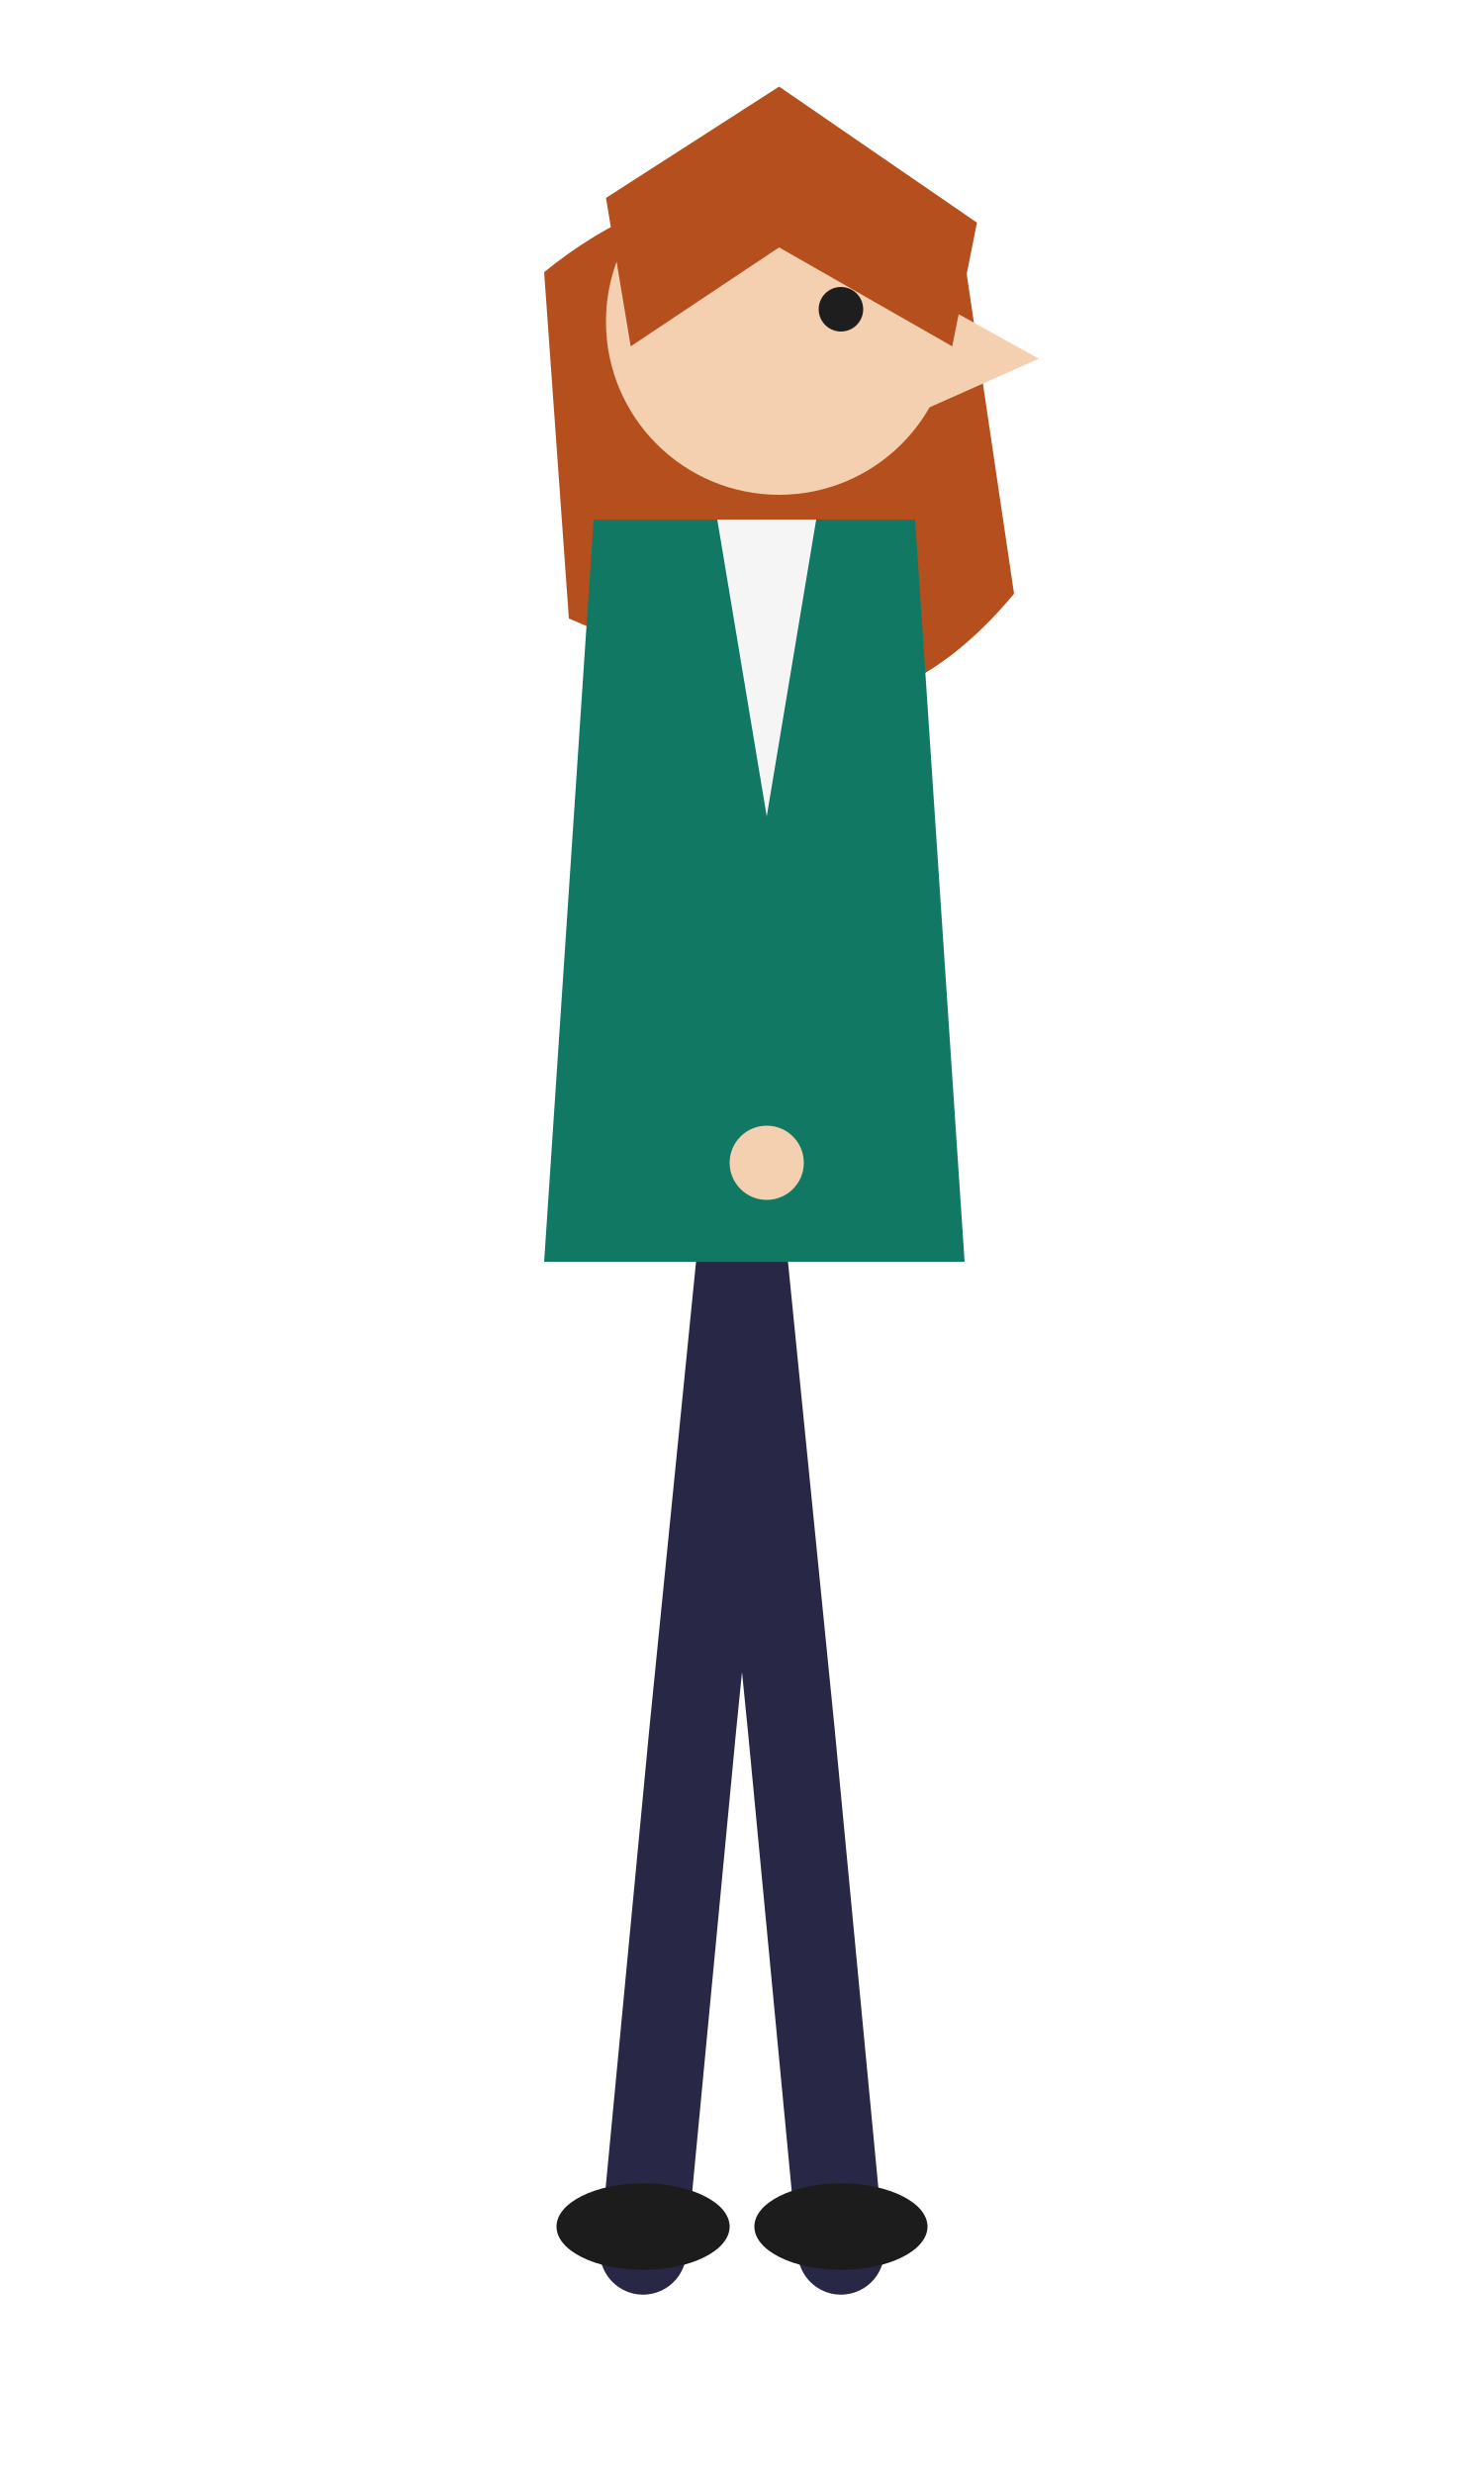
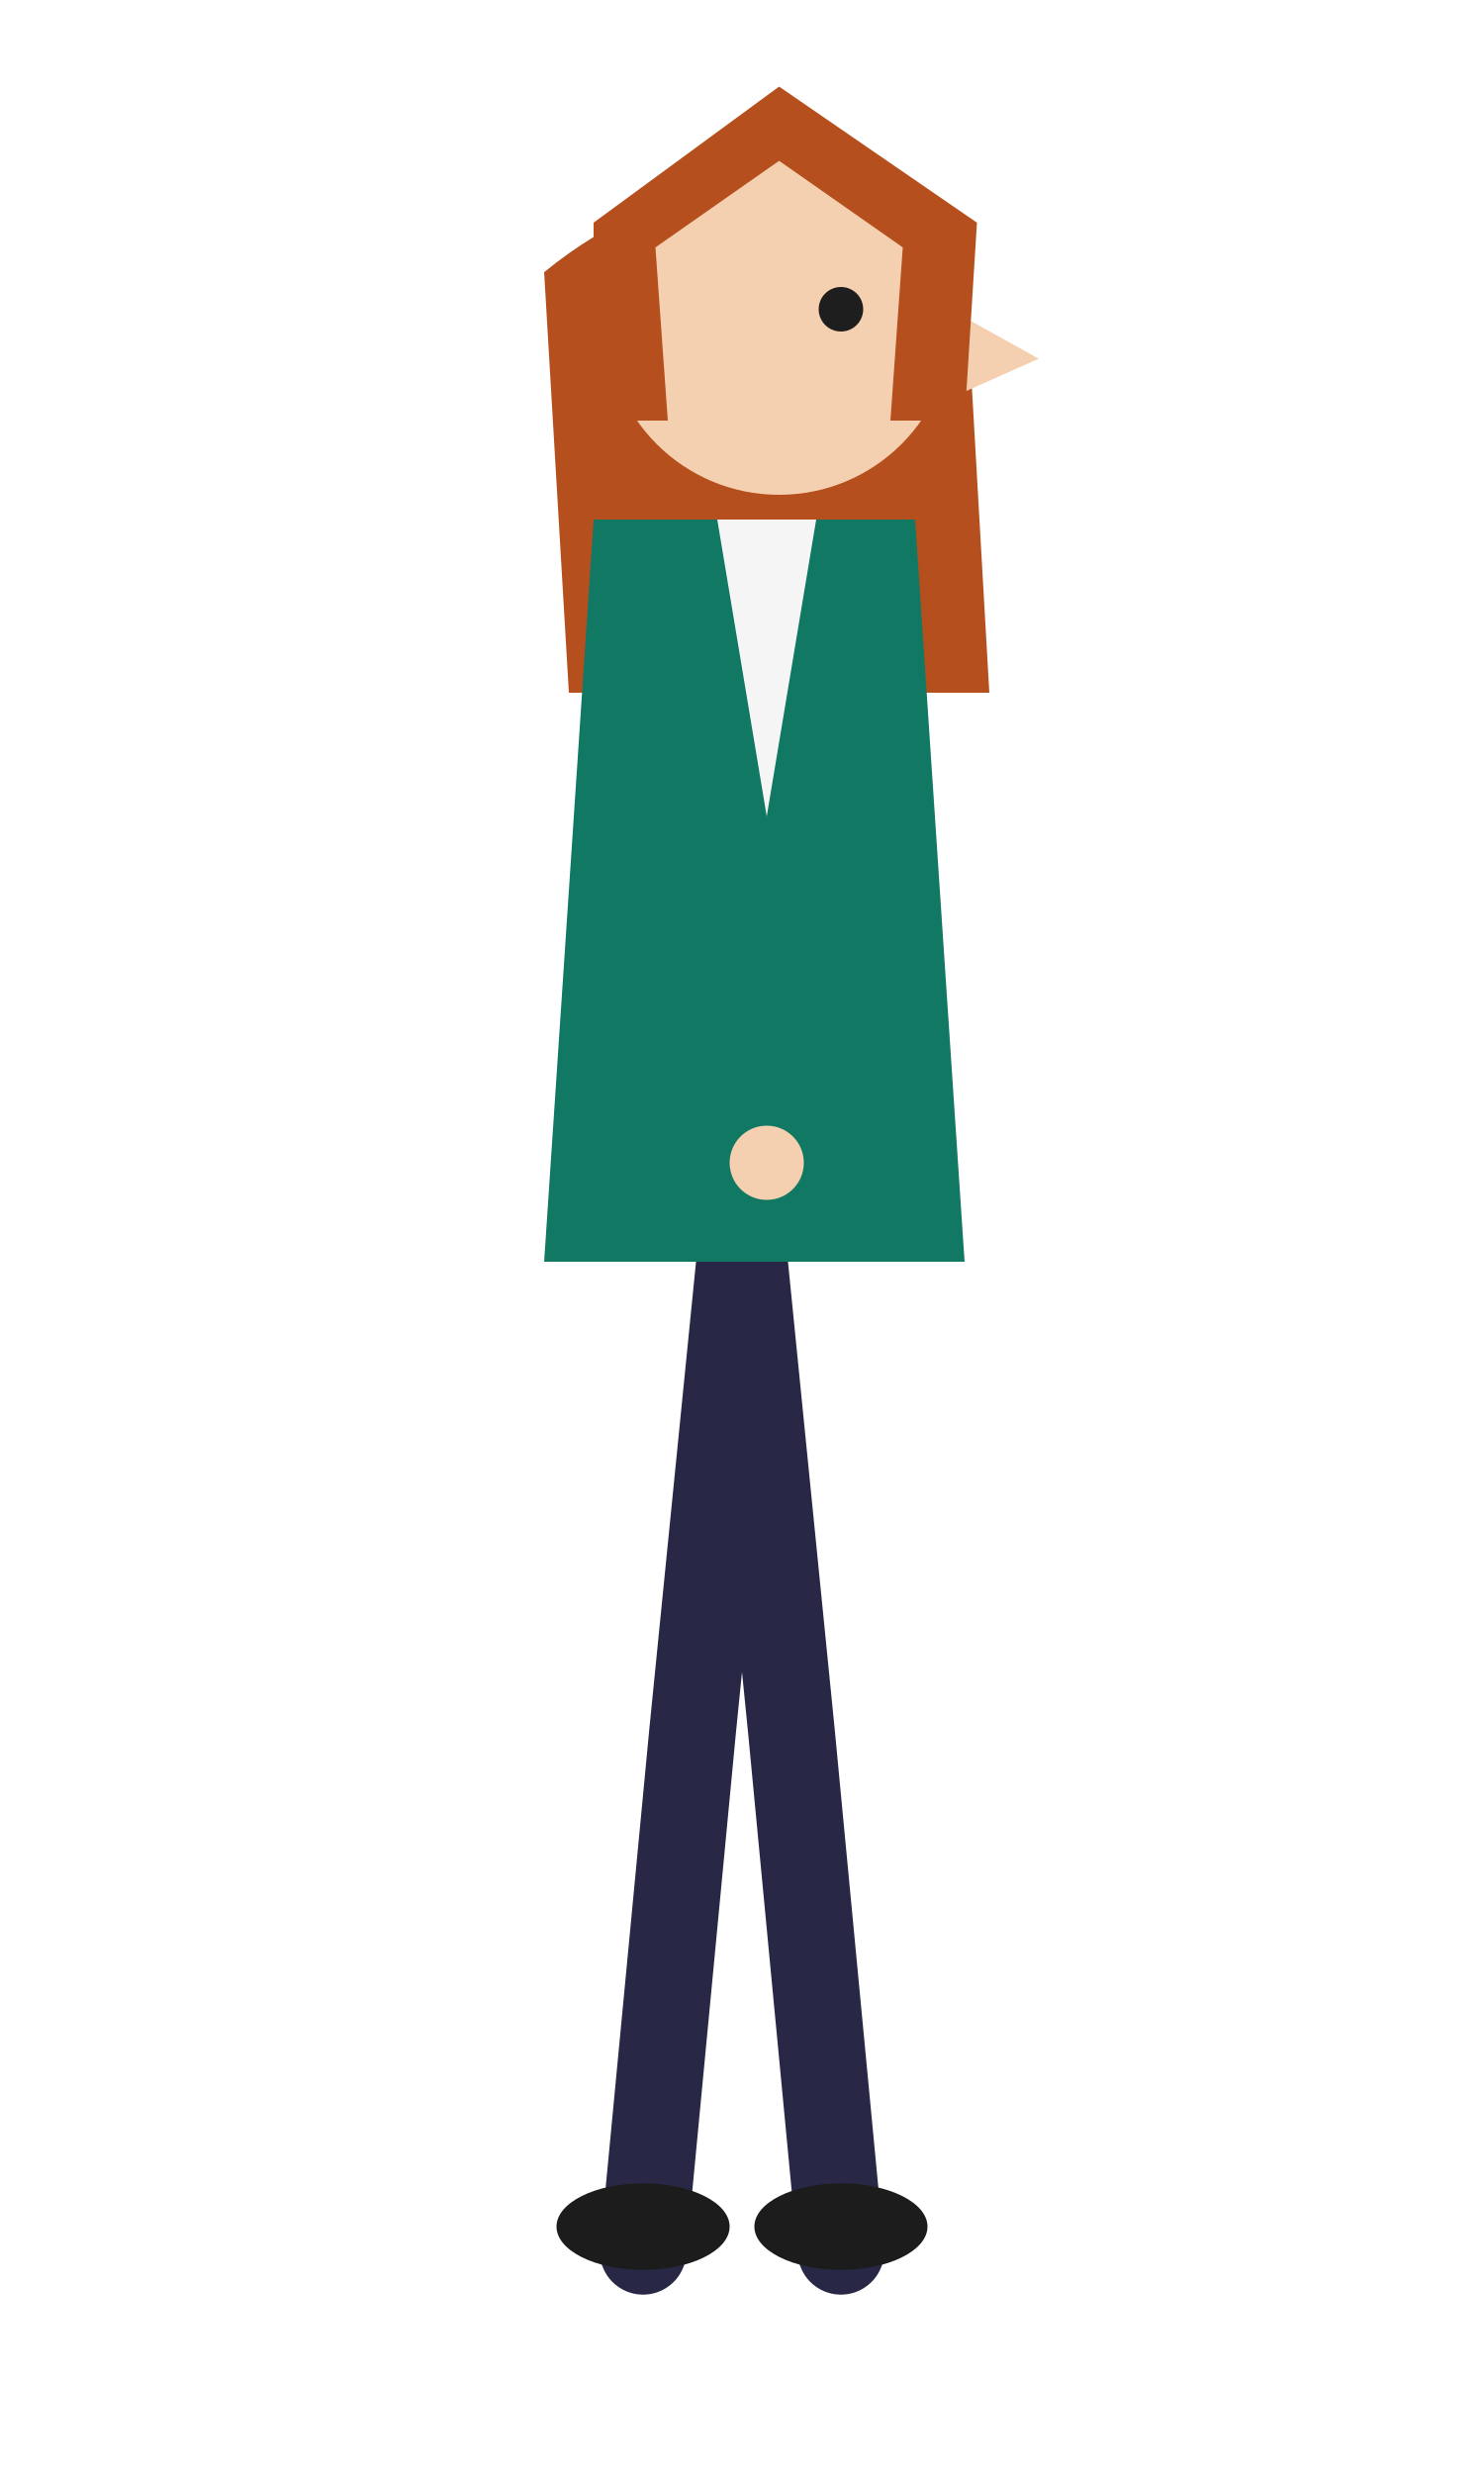
<svg xmlns="http://www.w3.org/2000/svg" viewBox="0 0 120 200" width="120" height="200">
-   <path d="M44 22 Q60 9 78 21 L82 48 Q72 60 60 56 L46 50 Z" fill="#b5501e" />
+   <path d="M44 22 Q60 9 78 21 L80 56 L46 56 Z" fill="#b5501e" />
  <g stroke="#282846" stroke-width="7" stroke-linecap="round" fill="none" stroke-linejoin="round">
    <path d="M60 100 L64 140 L68 182 M60 100 L56 140 L52 182" />
  </g>
  <ellipse cx="68" cy="180" rx="7" ry="3.5" fill="#1c1c1c" />
  <ellipse cx="52" cy="180" rx="7" ry="3.5" fill="#1c1c1c" />
  <path d="M48 42 L74 42 L78 102 L44 102 Z" fill="#117864" />
  <path d="M58 42 L66 42 L62 66 Z" fill="#f5f5f5" />
  <g stroke="#117864" stroke-width="6" stroke-linecap="round" fill="none">
    <path d="M56 52 L62 92" />
  </g>
  <circle cx="62" cy="94" r="3" fill="#f5d0b0" />
  <circle cx="63" cy="26" r="14" fill="#f5d0b0" />
  <path d="M75 24 L84 29 L75 33 Z" fill="#f5d0b0" />
-   <path d="M49 16 L63 7 L79 18 L77 28 L63 20 L51 28 Z" fill="#b5501e" />
+   <path d="M48 18 L63 7 L79 18 L78 34 L72 34 L73 20 L63 13 L53 20 L54 34 L48 34 Z" fill="#b5501e" />
  <circle cx="68" cy="25" r="1.8" fill="#1e1e1e" />
</svg>
